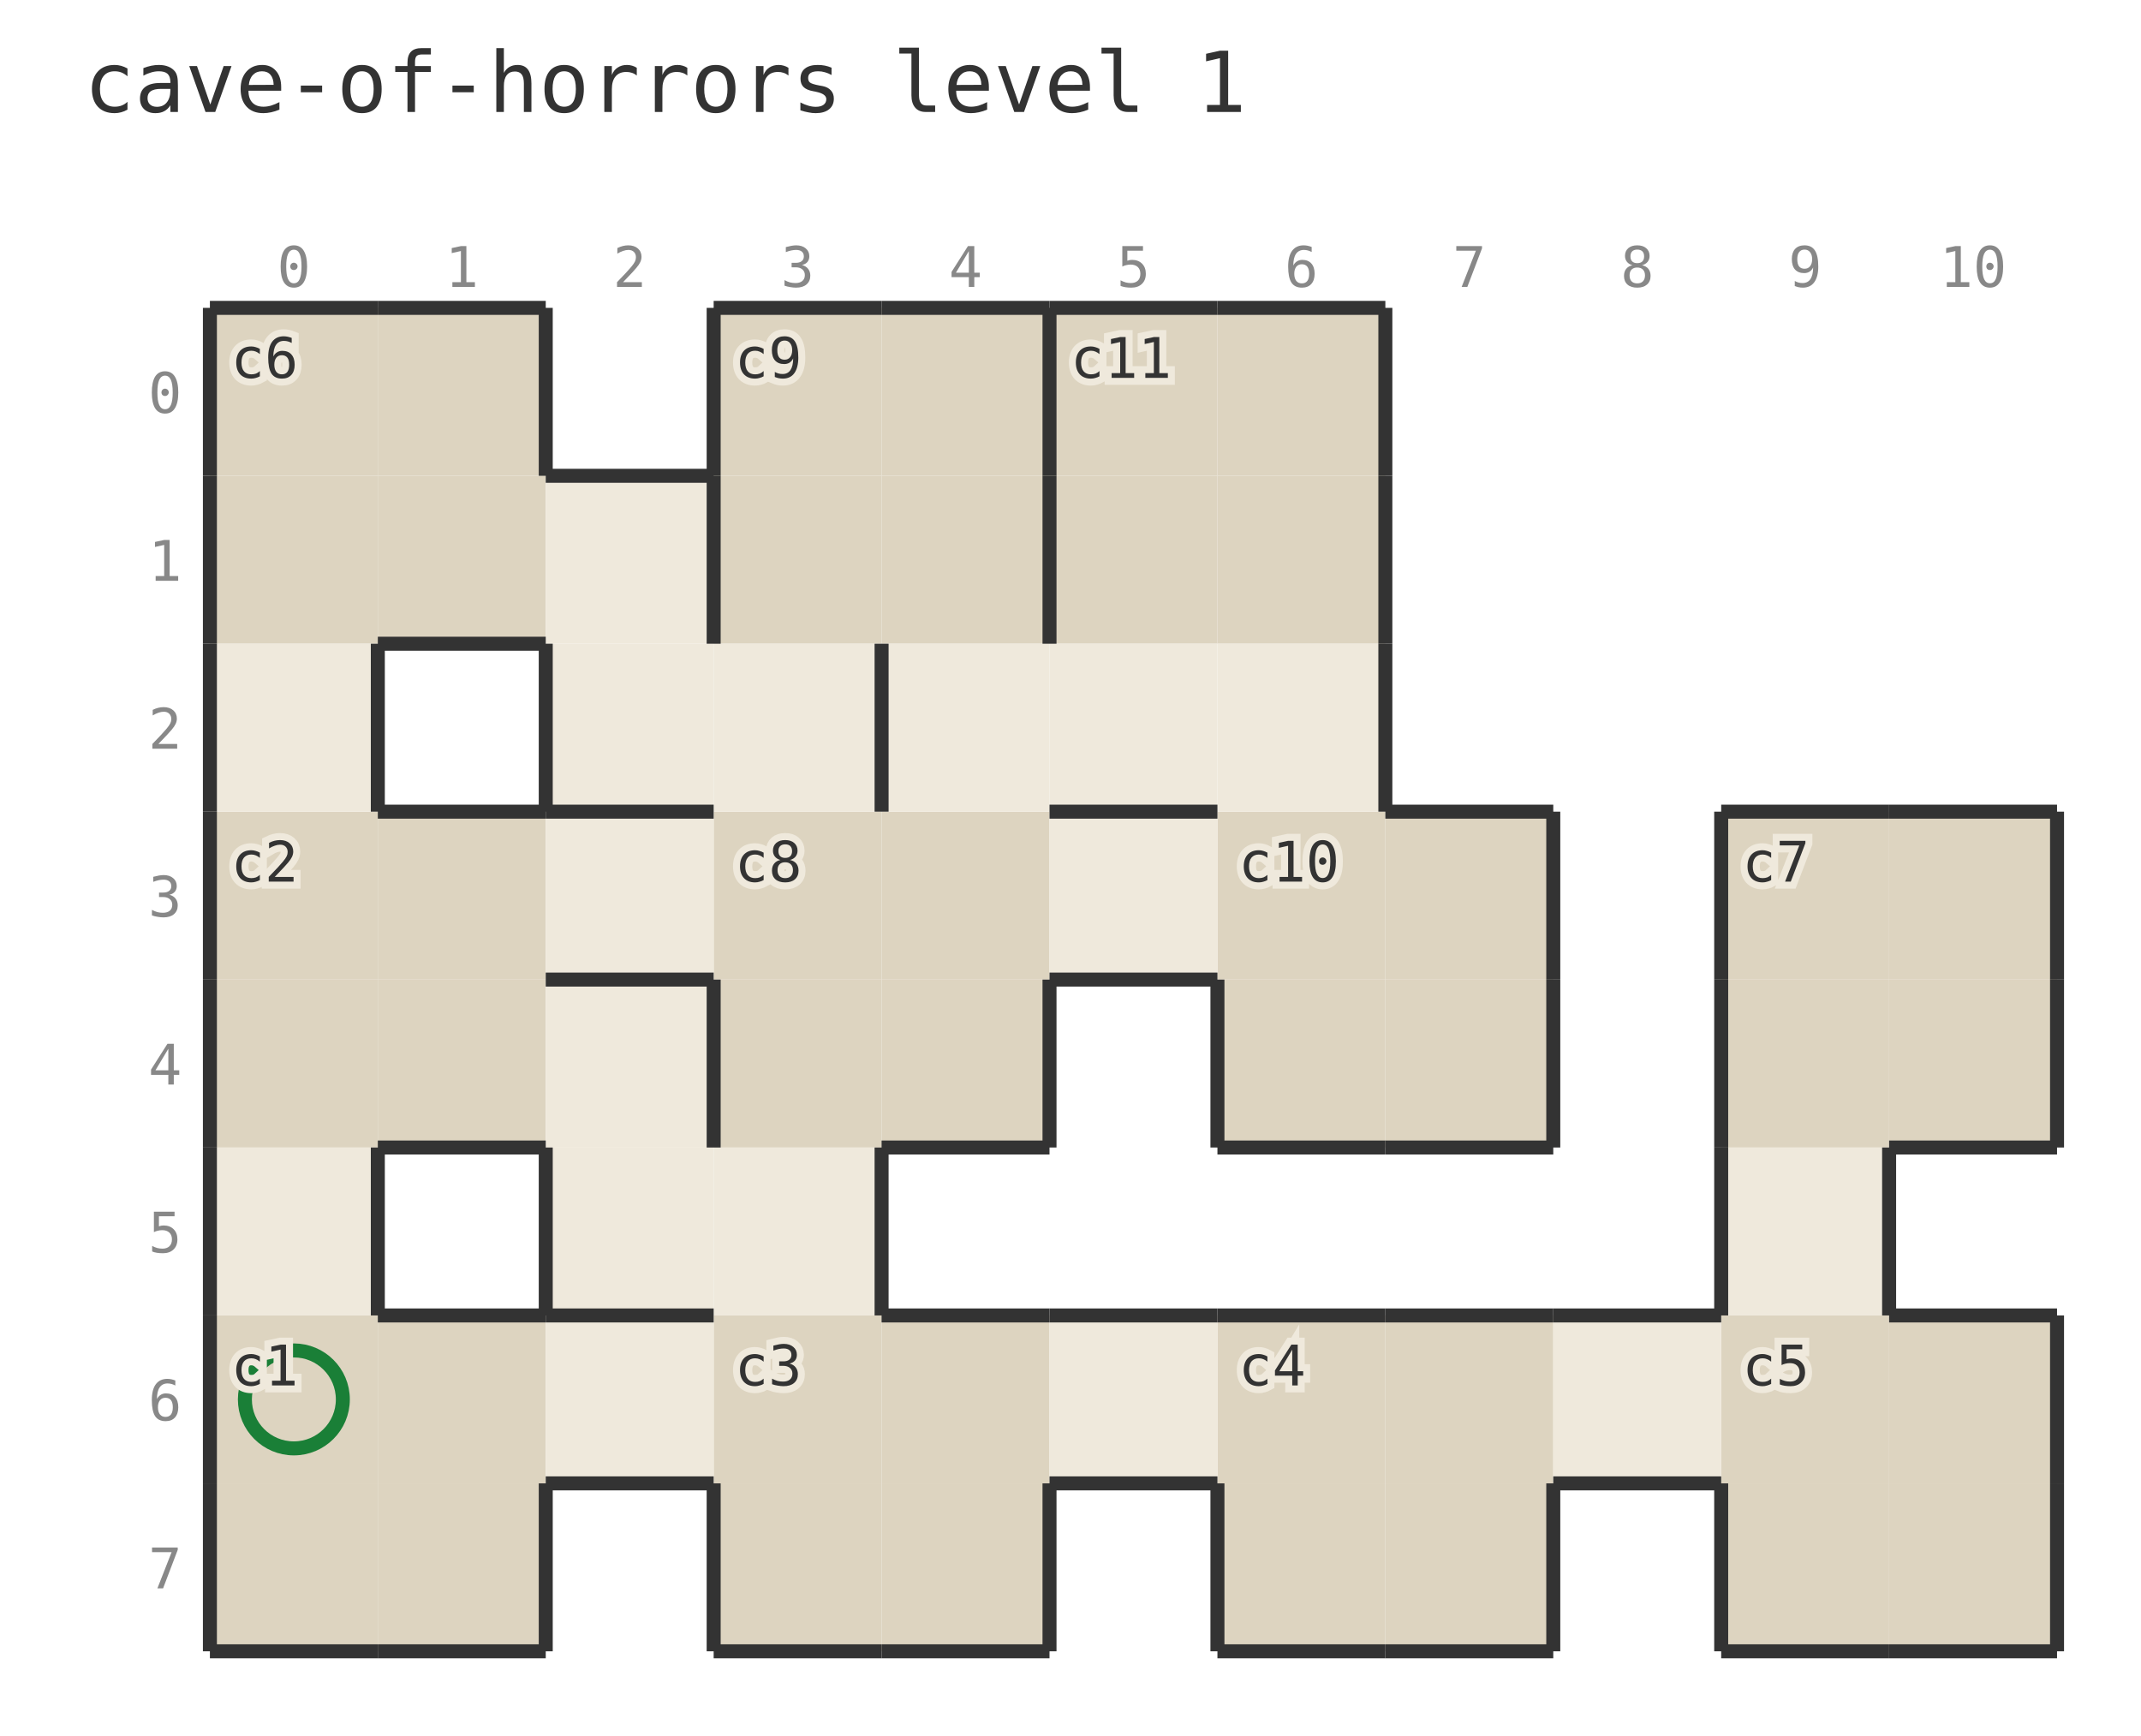
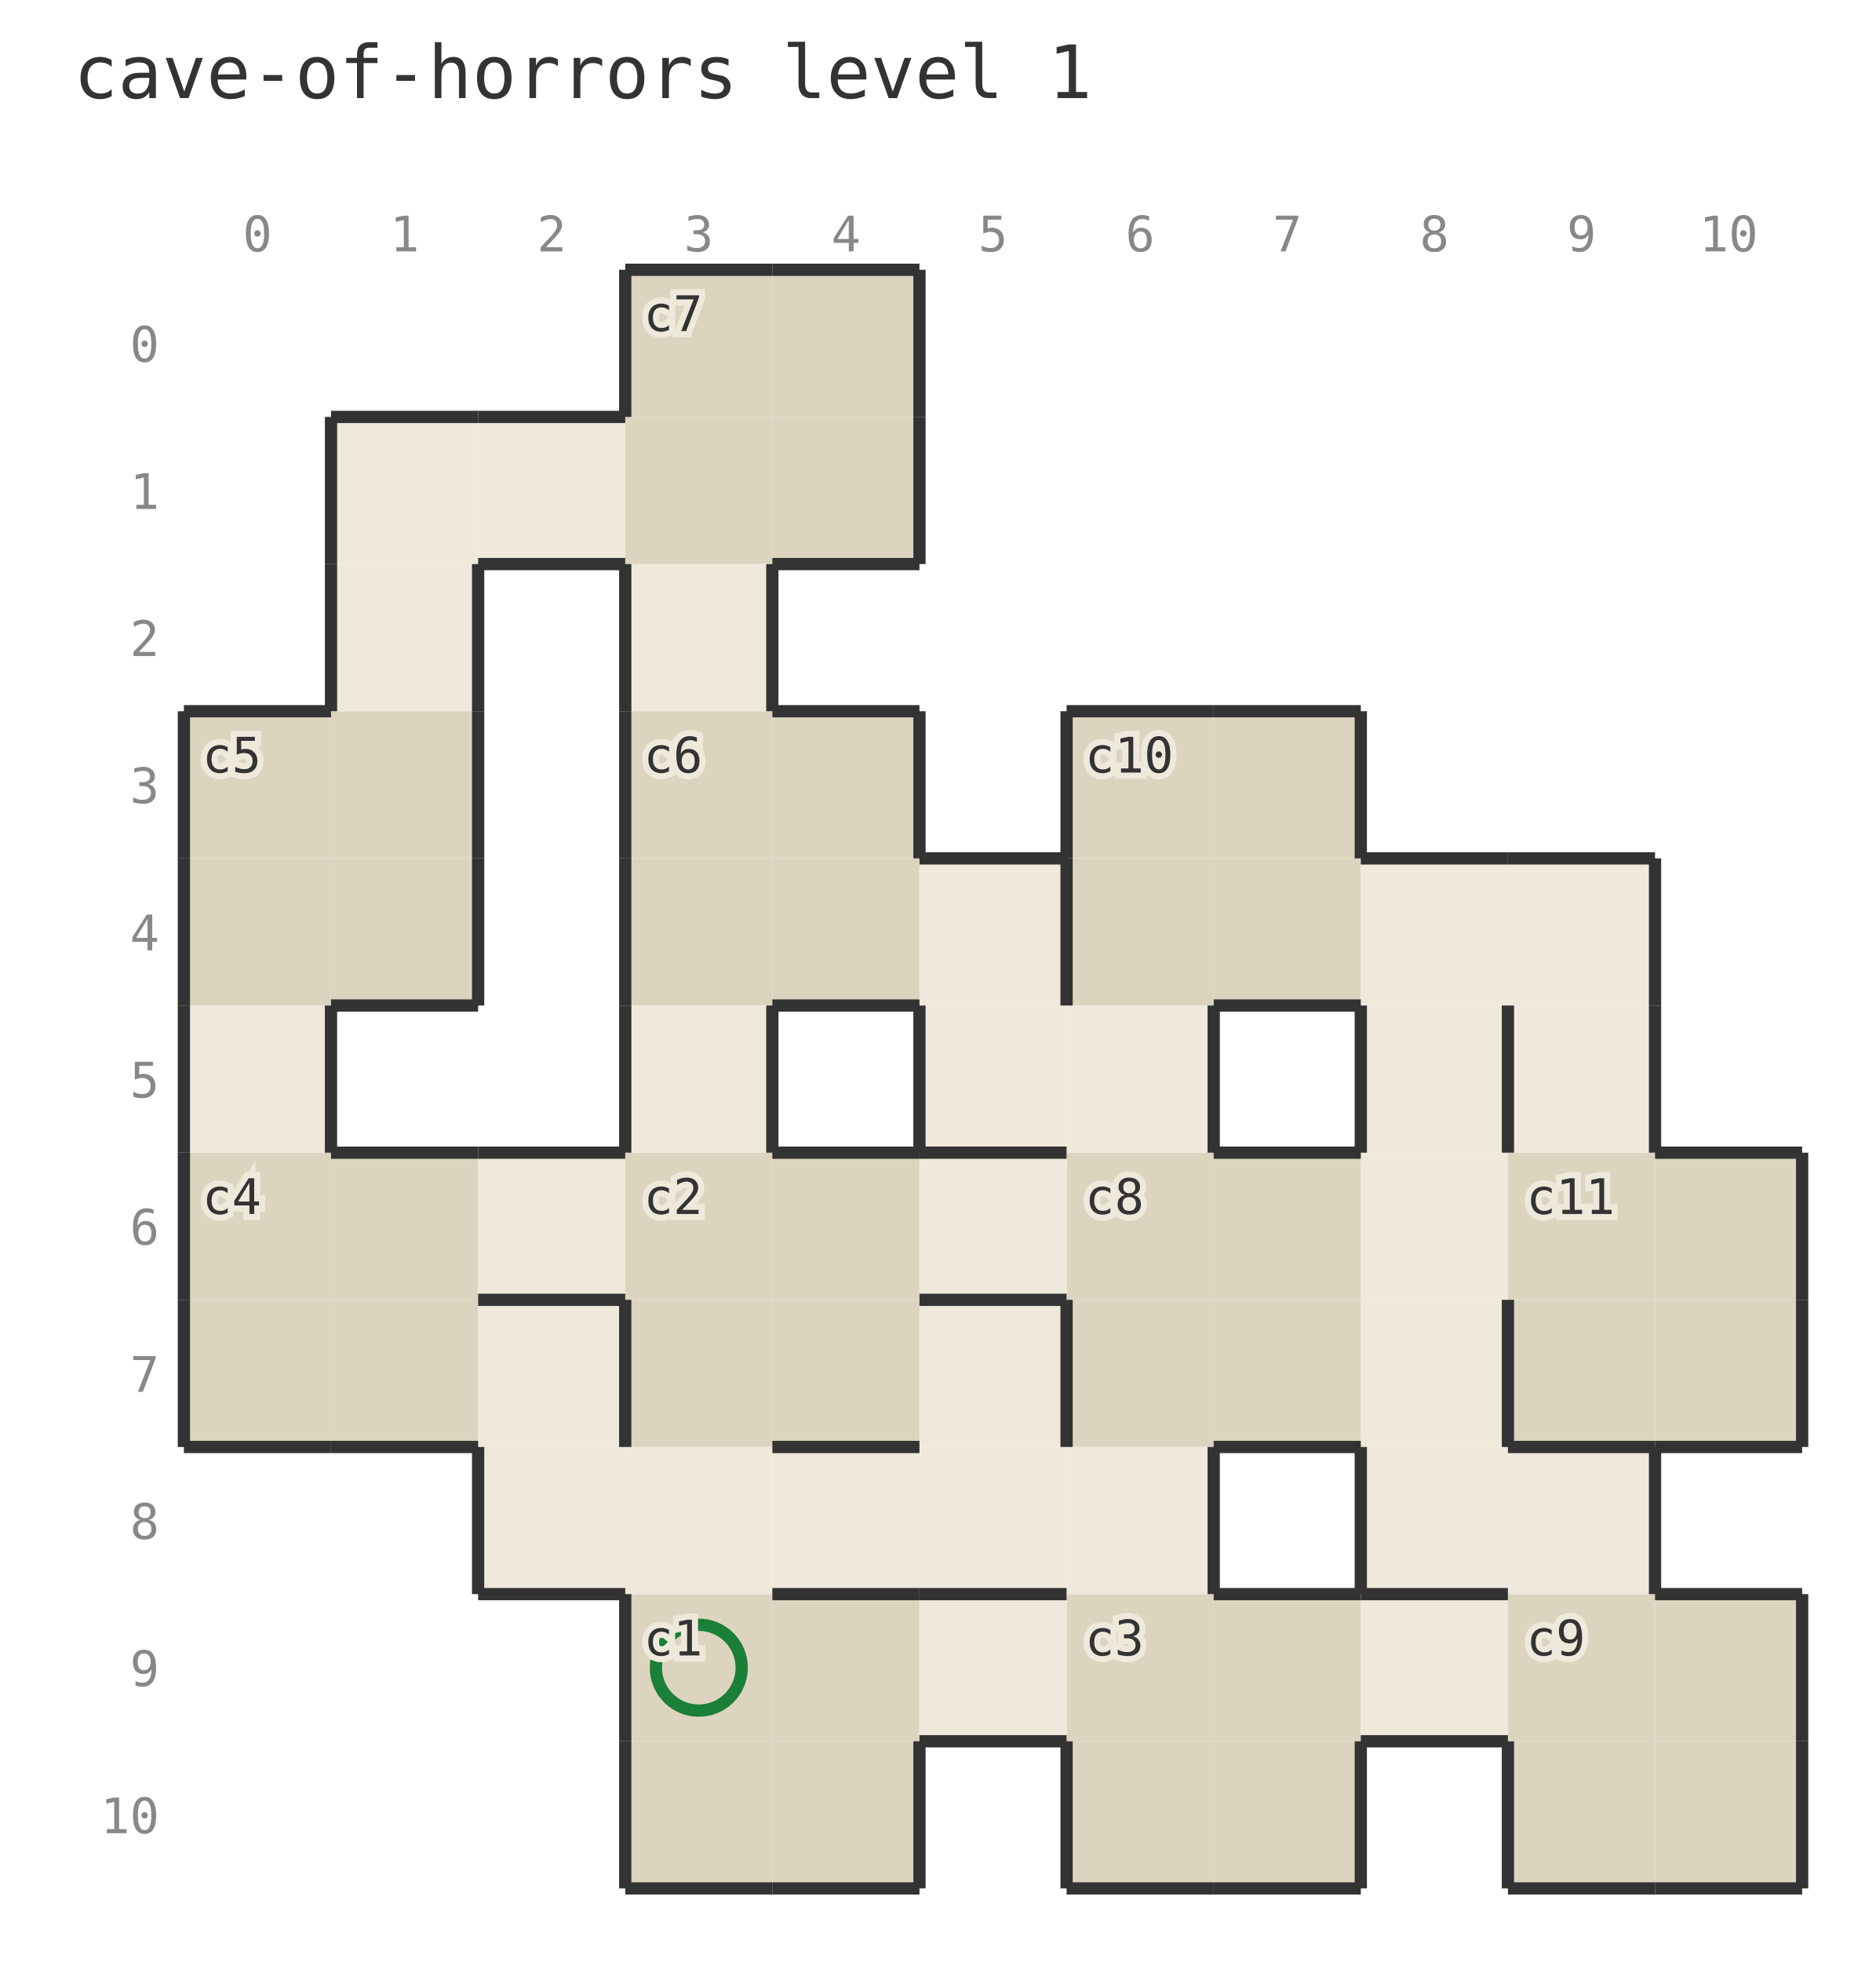
- <svg xmlns="http://www.w3.org/2000/svg" width="306" height="248" viewBox="0 0 306 248">
+ <svg xmlns="http://www.w3.org/2000/svg" width="306" height="320" viewBox="0 0 306 320">
  <text x="12" y="16" font-family="monospace" font-size="12" fill="#333333">cave-of-horrors level 1</text>
  <text x="42" y="41" font-family="monospace" font-size="8" text-anchor="middle" fill="#888888">0</text>
  <text x="66" y="41" font-family="monospace" font-size="8" text-anchor="middle" fill="#888888">1</text>
  <text x="90" y="41" font-family="monospace" font-size="8" text-anchor="middle" fill="#888888">2</text>
  <text x="114" y="41" font-family="monospace" font-size="8" text-anchor="middle" fill="#888888">3</text>
  <text x="138" y="41" font-family="monospace" font-size="8" text-anchor="middle" fill="#888888">4</text>
  <text x="162" y="41" font-family="monospace" font-size="8" text-anchor="middle" fill="#888888">5</text>
  <text x="186" y="41" font-family="monospace" font-size="8" text-anchor="middle" fill="#888888">6</text>
  <text x="210" y="41" font-family="monospace" font-size="8" text-anchor="middle" fill="#888888">7</text>
  <text x="234" y="41" font-family="monospace" font-size="8" text-anchor="middle" fill="#888888">8</text>
  <text x="258" y="41" font-family="monospace" font-size="8" text-anchor="middle" fill="#888888">9</text>
  <text x="282" y="41" font-family="monospace" font-size="8" text-anchor="middle" fill="#888888">10</text>
  <text x="26" y="59" font-family="monospace" font-size="8" text-anchor="end" fill="#888888">0</text>
  <text x="26" y="83" font-family="monospace" font-size="8" text-anchor="end" fill="#888888">1</text>
  <text x="26" y="107" font-family="monospace" font-size="8" text-anchor="end" fill="#888888">2</text>
  <text x="26" y="131" font-family="monospace" font-size="8" text-anchor="end" fill="#888888">3</text>
  <text x="26" y="155" font-family="monospace" font-size="8" text-anchor="end" fill="#888888">4</text>
  <text x="26" y="179" font-family="monospace" font-size="8" text-anchor="end" fill="#888888">5</text>
  <text x="26" y="203" font-family="monospace" font-size="8" text-anchor="end" fill="#888888">6</text>
  <text x="26" y="227" font-family="monospace" font-size="8" text-anchor="end" fill="#888888">7</text>
+   <text x="26" y="251" font-family="monospace" font-size="8" text-anchor="end" fill="#888888">8</text>
+   <text x="26" y="275" font-family="monospace" font-size="8" text-anchor="end" fill="#888888">9</text>
+   <text x="26" y="299" font-family="monospace" font-size="8" text-anchor="end" fill="#888888">10</text>
+   <rect x="102" y="260" width="24" height="24" fill="#ddd4c0" />
+   <rect x="126" y="260" width="24" height="24" fill="#ddd4c0" />
+   <rect x="102" y="284" width="24" height="24" fill="#ddd4c0" />
+   <rect x="126" y="284" width="24" height="24" fill="#ddd4c0" />
+   <rect x="102" y="188" width="24" height="24" fill="#ddd4c0" />
+   <rect x="126" y="188" width="24" height="24" fill="#ddd4c0" />
+   <rect x="102" y="212" width="24" height="24" fill="#ddd4c0" />
+   <rect x="126" y="212" width="24" height="24" fill="#ddd4c0" />
+   <rect x="174" y="260" width="24" height="24" fill="#ddd4c0" />
+   <rect x="198" y="260" width="24" height="24" fill="#ddd4c0" />
+   <rect x="174" y="284" width="24" height="24" fill="#ddd4c0" />
+   <rect x="198" y="284" width="24" height="24" fill="#ddd4c0" />
  <rect x="30" y="188" width="24" height="24" fill="#ddd4c0" />
  <rect x="54" y="188" width="24" height="24" fill="#ddd4c0" />
  <rect x="30" y="212" width="24" height="24" fill="#ddd4c0" />
  <rect x="54" y="212" width="24" height="24" fill="#ddd4c0" />
  <rect x="30" y="116" width="24" height="24" fill="#ddd4c0" />
  <rect x="54" y="116" width="24" height="24" fill="#ddd4c0" />
  <rect x="30" y="140" width="24" height="24" fill="#ddd4c0" />
  <rect x="54" y="140" width="24" height="24" fill="#ddd4c0" />
-   <rect x="102" y="188" width="24" height="24" fill="#ddd4c0" />
-   <rect x="126" y="188" width="24" height="24" fill="#ddd4c0" />
-   <rect x="102" y="212" width="24" height="24" fill="#ddd4c0" />
-   <rect x="126" y="212" width="24" height="24" fill="#ddd4c0" />
-   <rect x="174" y="188" width="24" height="24" fill="#ddd4c0" />
-   <rect x="198" y="188" width="24" height="24" fill="#ddd4c0" />
-   <rect x="174" y="212" width="24" height="24" fill="#ddd4c0" />
-   <rect x="198" y="212" width="24" height="24" fill="#ddd4c0" />
-   <rect x="246" y="188" width="24" height="24" fill="#ddd4c0" />
-   <rect x="270" y="188" width="24" height="24" fill="#ddd4c0" />
-   <rect x="246" y="212" width="24" height="24" fill="#ddd4c0" />
-   <rect x="270" y="212" width="24" height="24" fill="#ddd4c0" />
-   <rect x="30" y="44" width="24" height="24" fill="#ddd4c0" />
-   <rect x="54" y="44" width="24" height="24" fill="#ddd4c0" />
-   <rect x="30" y="68" width="24" height="24" fill="#ddd4c0" />
-   <rect x="54" y="68" width="24" height="24" fill="#ddd4c0" />
-   <rect x="246" y="116" width="24" height="24" fill="#ddd4c0" />
-   <rect x="270" y="116" width="24" height="24" fill="#ddd4c0" />
-   <rect x="246" y="140" width="24" height="24" fill="#ddd4c0" />
-   <rect x="270" y="140" width="24" height="24" fill="#ddd4c0" />
  <rect x="102" y="116" width="24" height="24" fill="#ddd4c0" />
  <rect x="126" y="116" width="24" height="24" fill="#ddd4c0" />
  <rect x="102" y="140" width="24" height="24" fill="#ddd4c0" />
  <rect x="126" y="140" width="24" height="24" fill="#ddd4c0" />
  <rect x="102" y="44" width="24" height="24" fill="#ddd4c0" />
  <rect x="126" y="44" width="24" height="24" fill="#ddd4c0" />
  <rect x="102" y="68" width="24" height="24" fill="#ddd4c0" />
  <rect x="126" y="68" width="24" height="24" fill="#ddd4c0" />
+   <rect x="174" y="188" width="24" height="24" fill="#ddd4c0" />
+   <rect x="198" y="188" width="24" height="24" fill="#ddd4c0" />
+   <rect x="174" y="212" width="24" height="24" fill="#ddd4c0" />
+   <rect x="198" y="212" width="24" height="24" fill="#ddd4c0" />
+   <rect x="246" y="260" width="24" height="24" fill="#ddd4c0" />
+   <rect x="270" y="260" width="24" height="24" fill="#ddd4c0" />
+   <rect x="246" y="284" width="24" height="24" fill="#ddd4c0" />
+   <rect x="270" y="284" width="24" height="24" fill="#ddd4c0" />
  <rect x="174" y="116" width="24" height="24" fill="#ddd4c0" />
  <rect x="198" y="116" width="24" height="24" fill="#ddd4c0" />
  <rect x="174" y="140" width="24" height="24" fill="#ddd4c0" />
  <rect x="198" y="140" width="24" height="24" fill="#ddd4c0" />
-   <rect x="150" y="44" width="24" height="24" fill="#ddd4c0" />
-   <rect x="174" y="44" width="24" height="24" fill="#ddd4c0" />
-   <rect x="150" y="68" width="24" height="24" fill="#ddd4c0" />
-   <rect x="174" y="68" width="24" height="24" fill="#ddd4c0" />
+   <rect x="246" y="188" width="24" height="24" fill="#ddd4c0" />
+   <rect x="270" y="188" width="24" height="24" fill="#ddd4c0" />
+   <rect x="246" y="212" width="24" height="24" fill="#ddd4c0" />
+   <rect x="270" y="212" width="24" height="24" fill="#ddd4c0" />
+   <rect x="54" y="68" width="24" height="24" fill="#efe9dc" />
  <rect x="78" y="68" width="24" height="24" fill="#efe9dc" />
-   <rect x="30" y="92" width="24" height="24" fill="#efe9dc" />
-   <rect x="78" y="92" width="24" height="24" fill="#efe9dc" />
+   <rect x="54" y="92" width="24" height="24" fill="#efe9dc" />
  <rect x="102" y="92" width="24" height="24" fill="#efe9dc" />
-   <rect x="126" y="92" width="24" height="24" fill="#efe9dc" />
-   <rect x="150" y="92" width="24" height="24" fill="#efe9dc" />
-   <rect x="174" y="92" width="24" height="24" fill="#efe9dc" />
-   <rect x="78" y="116" width="24" height="24" fill="#efe9dc" />
-   <rect x="150" y="116" width="24" height="24" fill="#efe9dc" />
-   <rect x="78" y="140" width="24" height="24" fill="#efe9dc" />
+   <rect x="150" y="140" width="24" height="24" fill="#efe9dc" />
+   <rect x="222" y="140" width="24" height="24" fill="#efe9dc" />
+   <rect x="246" y="140" width="24" height="24" fill="#efe9dc" />
  <rect x="30" y="164" width="24" height="24" fill="#efe9dc" />
-   <rect x="78" y="164" width="24" height="24" fill="#efe9dc" />
  <rect x="102" y="164" width="24" height="24" fill="#efe9dc" />
+   <rect x="150" y="164" width="24" height="24" fill="#efe9dc" />
+   <rect x="174" y="164" width="24" height="24" fill="#efe9dc" />
+   <rect x="222" y="164" width="24" height="24" fill="#efe9dc" />
  <rect x="246" y="164" width="24" height="24" fill="#efe9dc" />
  <rect x="78" y="188" width="24" height="24" fill="#efe9dc" />
  <rect x="150" y="188" width="24" height="24" fill="#efe9dc" />
  <rect x="222" y="188" width="24" height="24" fill="#efe9dc" />
-   <line x1="30" y1="44" x2="30" y2="68" stroke="#333333" stroke-width="2" />
-   <line x1="30" y1="44" x2="54" y2="44" stroke="#333333" stroke-width="2" />
-   <line x1="30" y1="68" x2="30" y2="92" stroke="#333333" stroke-width="2" />
-   <line x1="30" y1="92" x2="30" y2="116" stroke="#333333" stroke-width="2" />
+   <rect x="78" y="212" width="24" height="24" fill="#efe9dc" />
+   <rect x="150" y="212" width="24" height="24" fill="#efe9dc" />
+   <rect x="222" y="212" width="24" height="24" fill="#efe9dc" />
+   <rect x="78" y="236" width="24" height="24" fill="#efe9dc" />
+   <rect x="102" y="236" width="24" height="24" fill="#efe9dc" />
+   <rect x="126" y="236" width="24" height="24" fill="#efe9dc" />
+   <rect x="150" y="236" width="24" height="24" fill="#efe9dc" />
+   <rect x="174" y="236" width="24" height="24" fill="#efe9dc" />
+   <rect x="222" y="236" width="24" height="24" fill="#efe9dc" />
+   <rect x="246" y="236" width="24" height="24" fill="#efe9dc" />
+   <rect x="150" y="260" width="24" height="24" fill="#efe9dc" />
+   <rect x="222" y="260" width="24" height="24" fill="#efe9dc" />
  <line x1="30" y1="116" x2="30" y2="140" stroke="#333333" stroke-width="2" />
+   <line x1="30" y1="116" x2="54" y2="116" stroke="#333333" stroke-width="2" />
  <line x1="30" y1="140" x2="30" y2="164" stroke="#333333" stroke-width="2" />
  <line x1="30" y1="164" x2="30" y2="188" stroke="#333333" stroke-width="2" />
  <line x1="30" y1="188" x2="30" y2="212" stroke="#333333" stroke-width="2" />
  <line x1="30" y1="212" x2="30" y2="236" stroke="#333333" stroke-width="2" />
  <line x1="30" y1="236" x2="54" y2="236" stroke="#333333" stroke-width="2" />
-   <line x1="54" y1="44" x2="78" y2="44" stroke="#333333" stroke-width="2" />
+   <line x1="54" y1="68" x2="54" y2="92" stroke="#333333" stroke-width="2" />
+   <line x1="54" y1="68" x2="78" y2="68" stroke="#333333" stroke-width="2" />
  <line x1="54" y1="92" x2="54" y2="116" stroke="#333333" stroke-width="2" />
-   <line x1="54" y1="92" x2="78" y2="92" stroke="#333333" stroke-width="2" />
-   <line x1="54" y1="116" x2="78" y2="116" stroke="#333333" stroke-width="2" />
  <line x1="54" y1="164" x2="54" y2="188" stroke="#333333" stroke-width="2" />
  <line x1="54" y1="164" x2="78" y2="164" stroke="#333333" stroke-width="2" />
  <line x1="54" y1="188" x2="78" y2="188" stroke="#333333" stroke-width="2" />
  <line x1="54" y1="236" x2="78" y2="236" stroke="#333333" stroke-width="2" />
-   <line x1="78" y1="44" x2="78" y2="68" stroke="#333333" stroke-width="2" />
  <line x1="78" y1="68" x2="102" y2="68" stroke="#333333" stroke-width="2" />
  <line x1="78" y1="92" x2="78" y2="116" stroke="#333333" stroke-width="2" />
-   <line x1="78" y1="116" x2="102" y2="116" stroke="#333333" stroke-width="2" />
-   <line x1="78" y1="140" x2="102" y2="140" stroke="#333333" stroke-width="2" />
-   <line x1="78" y1="164" x2="78" y2="188" stroke="#333333" stroke-width="2" />
+   <line x1="78" y1="92" x2="102" y2="92" stroke="#333333" stroke-width="2" />
+   <line x1="78" y1="116" x2="78" y2="140" stroke="#333333" stroke-width="2" />
+   <line x1="78" y1="140" x2="78" y2="164" stroke="#333333" stroke-width="2" />
  <line x1="78" y1="188" x2="102" y2="188" stroke="#333333" stroke-width="2" />
-   <line x1="78" y1="212" x2="78" y2="236" stroke="#333333" stroke-width="2" />
  <line x1="78" y1="212" x2="102" y2="212" stroke="#333333" stroke-width="2" />
+   <line x1="78" y1="236" x2="78" y2="260" stroke="#333333" stroke-width="2" />
+   <line x1="78" y1="260" x2="102" y2="260" stroke="#333333" stroke-width="2" />
  <line x1="102" y1="44" x2="102" y2="68" stroke="#333333" stroke-width="2" />
  <line x1="102" y1="44" x2="126" y2="44" stroke="#333333" stroke-width="2" />
-   <line x1="102" y1="68" x2="102" y2="92" stroke="#333333" stroke-width="2" />
+   <line x1="102" y1="92" x2="102" y2="116" stroke="#333333" stroke-width="2" />
+   <line x1="102" y1="116" x2="102" y2="140" stroke="#333333" stroke-width="2" />
  <line x1="102" y1="140" x2="102" y2="164" stroke="#333333" stroke-width="2" />
+   <line x1="102" y1="164" x2="102" y2="188" stroke="#333333" stroke-width="2" />
  <line x1="102" y1="212" x2="102" y2="236" stroke="#333333" stroke-width="2" />
-   <line x1="102" y1="236" x2="126" y2="236" stroke="#333333" stroke-width="2" />
+   <line x1="102" y1="260" x2="102" y2="284" stroke="#333333" stroke-width="2" />
+   <line x1="102" y1="284" x2="102" y2="308" stroke="#333333" stroke-width="2" />
+   <line x1="102" y1="308" x2="126" y2="308" stroke="#333333" stroke-width="2" />
  <line x1="126" y1="44" x2="150" y2="44" stroke="#333333" stroke-width="2" />
  <line x1="126" y1="92" x2="126" y2="116" stroke="#333333" stroke-width="2" />
+   <line x1="126" y1="92" x2="150" y2="92" stroke="#333333" stroke-width="2" />
+   <line x1="126" y1="116" x2="150" y2="116" stroke="#333333" stroke-width="2" />
  <line x1="126" y1="164" x2="126" y2="188" stroke="#333333" stroke-width="2" />
  <line x1="126" y1="164" x2="150" y2="164" stroke="#333333" stroke-width="2" />
  <line x1="126" y1="188" x2="150" y2="188" stroke="#333333" stroke-width="2" />
  <line x1="126" y1="236" x2="150" y2="236" stroke="#333333" stroke-width="2" />
+   <line x1="126" y1="260" x2="150" y2="260" stroke="#333333" stroke-width="2" />
+   <line x1="126" y1="308" x2="150" y2="308" stroke="#333333" stroke-width="2" />
  <line x1="150" y1="44" x2="150" y2="68" stroke="#333333" stroke-width="2" />
-   <line x1="150" y1="44" x2="174" y2="44" stroke="#333333" stroke-width="2" />
  <line x1="150" y1="68" x2="150" y2="92" stroke="#333333" stroke-width="2" />
-   <line x1="150" y1="116" x2="174" y2="116" stroke="#333333" stroke-width="2" />
-   <line x1="150" y1="140" x2="150" y2="164" stroke="#333333" stroke-width="2" />
+   <line x1="150" y1="116" x2="150" y2="140" stroke="#333333" stroke-width="2" />
  <line x1="150" y1="140" x2="174" y2="140" stroke="#333333" stroke-width="2" />
+   <line x1="150" y1="164" x2="150" y2="188" stroke="#333333" stroke-width="2" />
  <line x1="150" y1="188" x2="174" y2="188" stroke="#333333" stroke-width="2" />
-   <line x1="150" y1="212" x2="150" y2="236" stroke="#333333" stroke-width="2" />
  <line x1="150" y1="212" x2="174" y2="212" stroke="#333333" stroke-width="2" />
-   <line x1="174" y1="44" x2="198" y2="44" stroke="#333333" stroke-width="2" />
+   <line x1="150" y1="260" x2="174" y2="260" stroke="#333333" stroke-width="2" />
+   <line x1="150" y1="284" x2="150" y2="308" stroke="#333333" stroke-width="2" />
+   <line x1="150" y1="284" x2="174" y2="284" stroke="#333333" stroke-width="2" />
+   <line x1="174" y1="116" x2="174" y2="140" stroke="#333333" stroke-width="2" />
+   <line x1="174" y1="116" x2="198" y2="116" stroke="#333333" stroke-width="2" />
  <line x1="174" y1="140" x2="174" y2="164" stroke="#333333" stroke-width="2" />
-   <line x1="174" y1="164" x2="198" y2="164" stroke="#333333" stroke-width="2" />
-   <line x1="174" y1="188" x2="198" y2="188" stroke="#333333" stroke-width="2" />
  <line x1="174" y1="212" x2="174" y2="236" stroke="#333333" stroke-width="2" />
-   <line x1="174" y1="236" x2="198" y2="236" stroke="#333333" stroke-width="2" />
-   <line x1="198" y1="44" x2="198" y2="68" stroke="#333333" stroke-width="2" />
-   <line x1="198" y1="68" x2="198" y2="92" stroke="#333333" stroke-width="2" />
-   <line x1="198" y1="92" x2="198" y2="116" stroke="#333333" stroke-width="2" />
+   <line x1="174" y1="284" x2="174" y2="308" stroke="#333333" stroke-width="2" />
+   <line x1="174" y1="308" x2="198" y2="308" stroke="#333333" stroke-width="2" />
  <line x1="198" y1="116" x2="222" y2="116" stroke="#333333" stroke-width="2" />
+   <line x1="198" y1="164" x2="198" y2="188" stroke="#333333" stroke-width="2" />
  <line x1="198" y1="164" x2="222" y2="164" stroke="#333333" stroke-width="2" />
  <line x1="198" y1="188" x2="222" y2="188" stroke="#333333" stroke-width="2" />
+   <line x1="198" y1="236" x2="198" y2="260" stroke="#333333" stroke-width="2" />
  <line x1="198" y1="236" x2="222" y2="236" stroke="#333333" stroke-width="2" />
+   <line x1="198" y1="260" x2="222" y2="260" stroke="#333333" stroke-width="2" />
+   <line x1="198" y1="308" x2="222" y2="308" stroke="#333333" stroke-width="2" />
  <line x1="222" y1="116" x2="222" y2="140" stroke="#333333" stroke-width="2" />
-   <line x1="222" y1="140" x2="222" y2="164" stroke="#333333" stroke-width="2" />
-   <line x1="222" y1="188" x2="246" y2="188" stroke="#333333" stroke-width="2" />
-   <line x1="222" y1="212" x2="222" y2="236" stroke="#333333" stroke-width="2" />
-   <line x1="222" y1="212" x2="246" y2="212" stroke="#333333" stroke-width="2" />
-   <line x1="246" y1="116" x2="246" y2="140" stroke="#333333" stroke-width="2" />
-   <line x1="246" y1="116" x2="270" y2="116" stroke="#333333" stroke-width="2" />
-   <line x1="246" y1="140" x2="246" y2="164" stroke="#333333" stroke-width="2" />
+   <line x1="222" y1="140" x2="246" y2="140" stroke="#333333" stroke-width="2" />
+   <line x1="222" y1="164" x2="222" y2="188" stroke="#333333" stroke-width="2" />
+   <line x1="222" y1="236" x2="222" y2="260" stroke="#333333" stroke-width="2" />
+   <line x1="222" y1="260" x2="246" y2="260" stroke="#333333" stroke-width="2" />
+   <line x1="222" y1="284" x2="222" y2="308" stroke="#333333" stroke-width="2" />
+   <line x1="222" y1="284" x2="246" y2="284" stroke="#333333" stroke-width="2" />
+   <line x1="246" y1="140" x2="270" y2="140" stroke="#333333" stroke-width="2" />
  <line x1="246" y1="164" x2="246" y2="188" stroke="#333333" stroke-width="2" />
  <line x1="246" y1="212" x2="246" y2="236" stroke="#333333" stroke-width="2" />
  <line x1="246" y1="236" x2="270" y2="236" stroke="#333333" stroke-width="2" />
-   <line x1="270" y1="116" x2="294" y2="116" stroke="#333333" stroke-width="2" />
+   <line x1="246" y1="284" x2="246" y2="308" stroke="#333333" stroke-width="2" />
+   <line x1="246" y1="308" x2="270" y2="308" stroke="#333333" stroke-width="2" />
+   <line x1="270" y1="140" x2="270" y2="164" stroke="#333333" stroke-width="2" />
  <line x1="270" y1="164" x2="270" y2="188" stroke="#333333" stroke-width="2" />
-   <line x1="270" y1="164" x2="294" y2="164" stroke="#333333" stroke-width="2" />
  <line x1="270" y1="188" x2="294" y2="188" stroke="#333333" stroke-width="2" />
+   <line x1="270" y1="236" x2="270" y2="260" stroke="#333333" stroke-width="2" />
  <line x1="270" y1="236" x2="294" y2="236" stroke="#333333" stroke-width="2" />
-   <line x1="294" y1="116" x2="294" y2="140" stroke="#333333" stroke-width="2" />
-   <line x1="294" y1="140" x2="294" y2="164" stroke="#333333" stroke-width="2" />
+   <line x1="270" y1="260" x2="294" y2="260" stroke="#333333" stroke-width="2" />
+   <line x1="270" y1="308" x2="294" y2="308" stroke="#333333" stroke-width="2" />
  <line x1="294" y1="188" x2="294" y2="212" stroke="#333333" stroke-width="2" />
  <line x1="294" y1="212" x2="294" y2="236" stroke="#333333" stroke-width="2" />
-   <circle cx="42" cy="200" r="7" fill="none" stroke="#1a7f37" stroke-width="2" />
-   <text x="33" y="198" font-family="monospace" font-size="8" paint-order="stroke" stroke="#efe9dc" stroke-width="2" fill="#333333">c1</text>
-   <text x="33" y="126" font-family="monospace" font-size="8" paint-order="stroke" stroke="#efe9dc" stroke-width="2" fill="#333333">c2</text>
-   <text x="105" y="198" font-family="monospace" font-size="8" paint-order="stroke" stroke="#efe9dc" stroke-width="2" fill="#333333">c3</text>
-   <text x="177" y="198" font-family="monospace" font-size="8" paint-order="stroke" stroke="#efe9dc" stroke-width="2" fill="#333333">c4</text>
-   <text x="249" y="198" font-family="monospace" font-size="8" paint-order="stroke" stroke="#efe9dc" stroke-width="2" fill="#333333">c5</text>
-   <text x="33" y="54" font-family="monospace" font-size="8" paint-order="stroke" stroke="#efe9dc" stroke-width="2" fill="#333333">c6</text>
-   <text x="249" y="126" font-family="monospace" font-size="8" paint-order="stroke" stroke="#efe9dc" stroke-width="2" fill="#333333">c7</text>
-   <text x="105" y="126" font-family="monospace" font-size="8" paint-order="stroke" stroke="#efe9dc" stroke-width="2" fill="#333333">c8</text>
-   <text x="105" y="54" font-family="monospace" font-size="8" paint-order="stroke" stroke="#efe9dc" stroke-width="2" fill="#333333">c9</text>
+   <line x1="294" y1="260" x2="294" y2="284" stroke="#333333" stroke-width="2" />
+   <line x1="294" y1="284" x2="294" y2="308" stroke="#333333" stroke-width="2" />
+   <circle cx="114" cy="272" r="7" fill="none" stroke="#1a7f37" stroke-width="2" />
+   <text x="105" y="270" font-family="monospace" font-size="8" paint-order="stroke" stroke="#efe9dc" stroke-width="2" fill="#333333">c1</text>
+   <text x="105" y="198" font-family="monospace" font-size="8" paint-order="stroke" stroke="#efe9dc" stroke-width="2" fill="#333333">c2</text>
+   <text x="177" y="270" font-family="monospace" font-size="8" paint-order="stroke" stroke="#efe9dc" stroke-width="2" fill="#333333">c3</text>
+   <text x="33" y="198" font-family="monospace" font-size="8" paint-order="stroke" stroke="#efe9dc" stroke-width="2" fill="#333333">c4</text>
+   <text x="33" y="126" font-family="monospace" font-size="8" paint-order="stroke" stroke="#efe9dc" stroke-width="2" fill="#333333">c5</text>
+   <text x="105" y="126" font-family="monospace" font-size="8" paint-order="stroke" stroke="#efe9dc" stroke-width="2" fill="#333333">c6</text>
+   <text x="105" y="54" font-family="monospace" font-size="8" paint-order="stroke" stroke="#efe9dc" stroke-width="2" fill="#333333">c7</text>
+   <text x="177" y="198" font-family="monospace" font-size="8" paint-order="stroke" stroke="#efe9dc" stroke-width="2" fill="#333333">c8</text>
+   <text x="249" y="270" font-family="monospace" font-size="8" paint-order="stroke" stroke="#efe9dc" stroke-width="2" fill="#333333">c9</text>
  <text x="177" y="126" font-family="monospace" font-size="8" paint-order="stroke" stroke="#efe9dc" stroke-width="2" fill="#333333">c10</text>
-   <text x="153" y="54" font-family="monospace" font-size="8" paint-order="stroke" stroke="#efe9dc" stroke-width="2" fill="#333333">c11</text>
+   <text x="249" y="198" font-family="monospace" font-size="8" paint-order="stroke" stroke="#efe9dc" stroke-width="2" fill="#333333">c11</text>
</svg>
